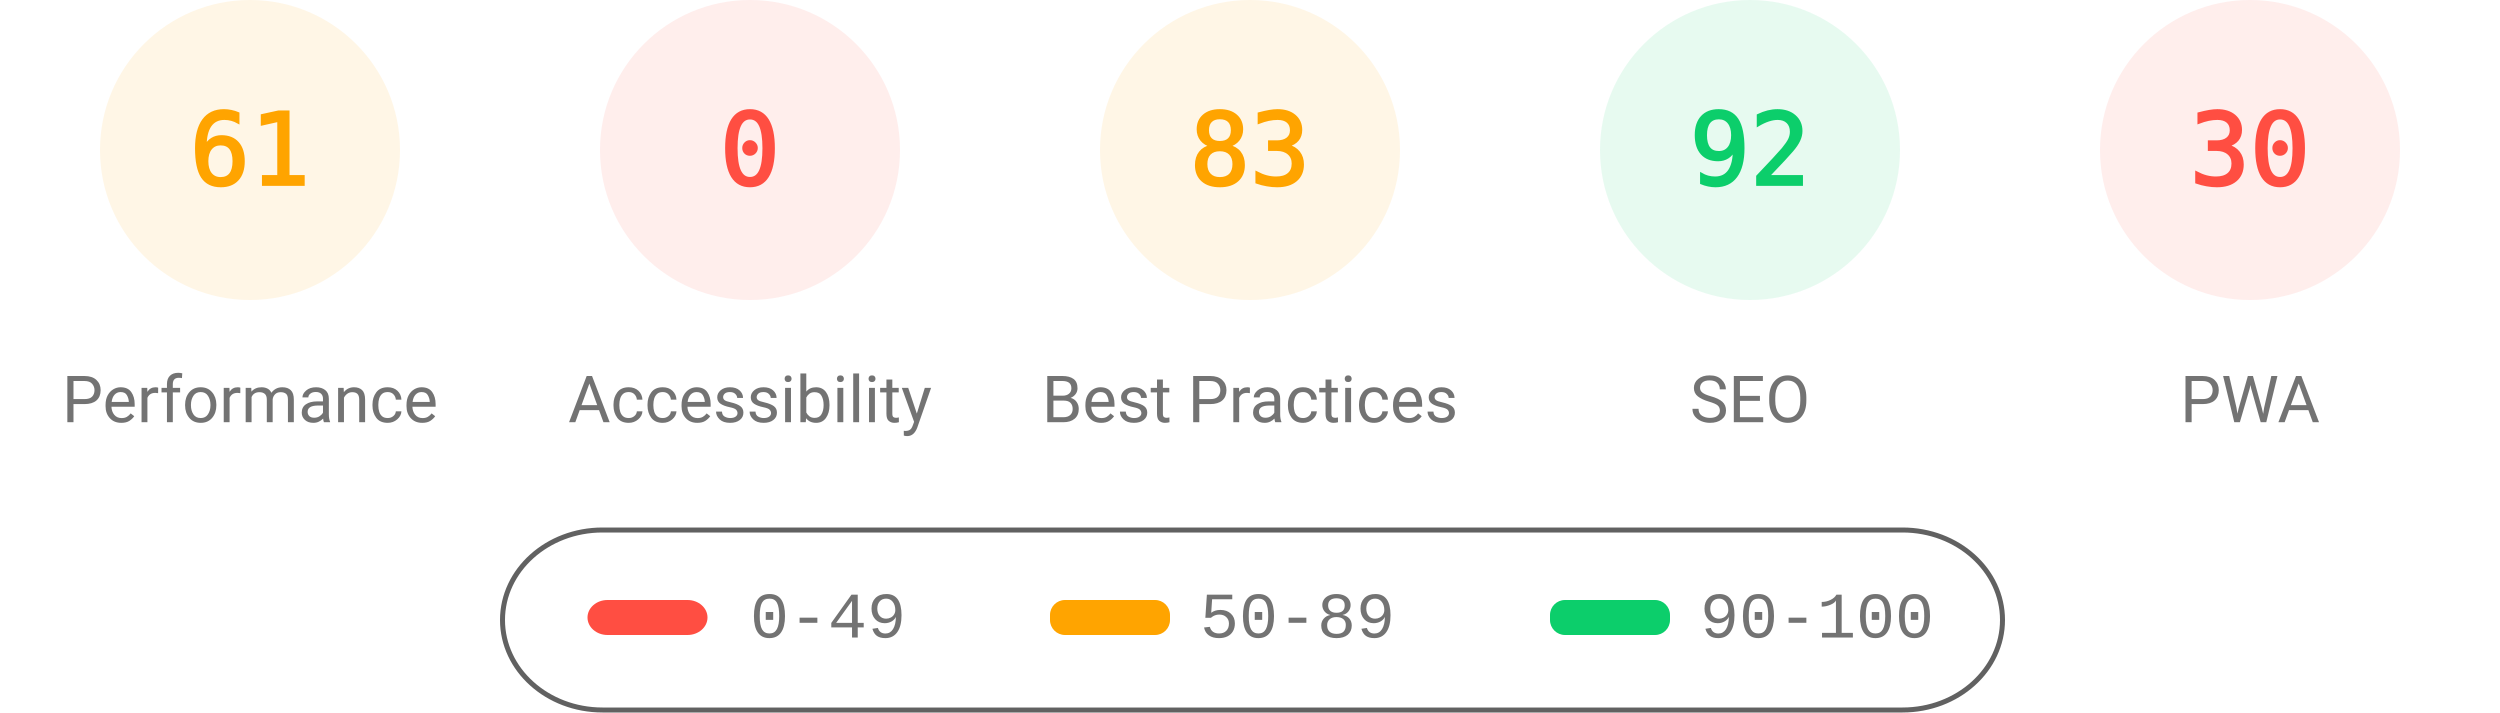
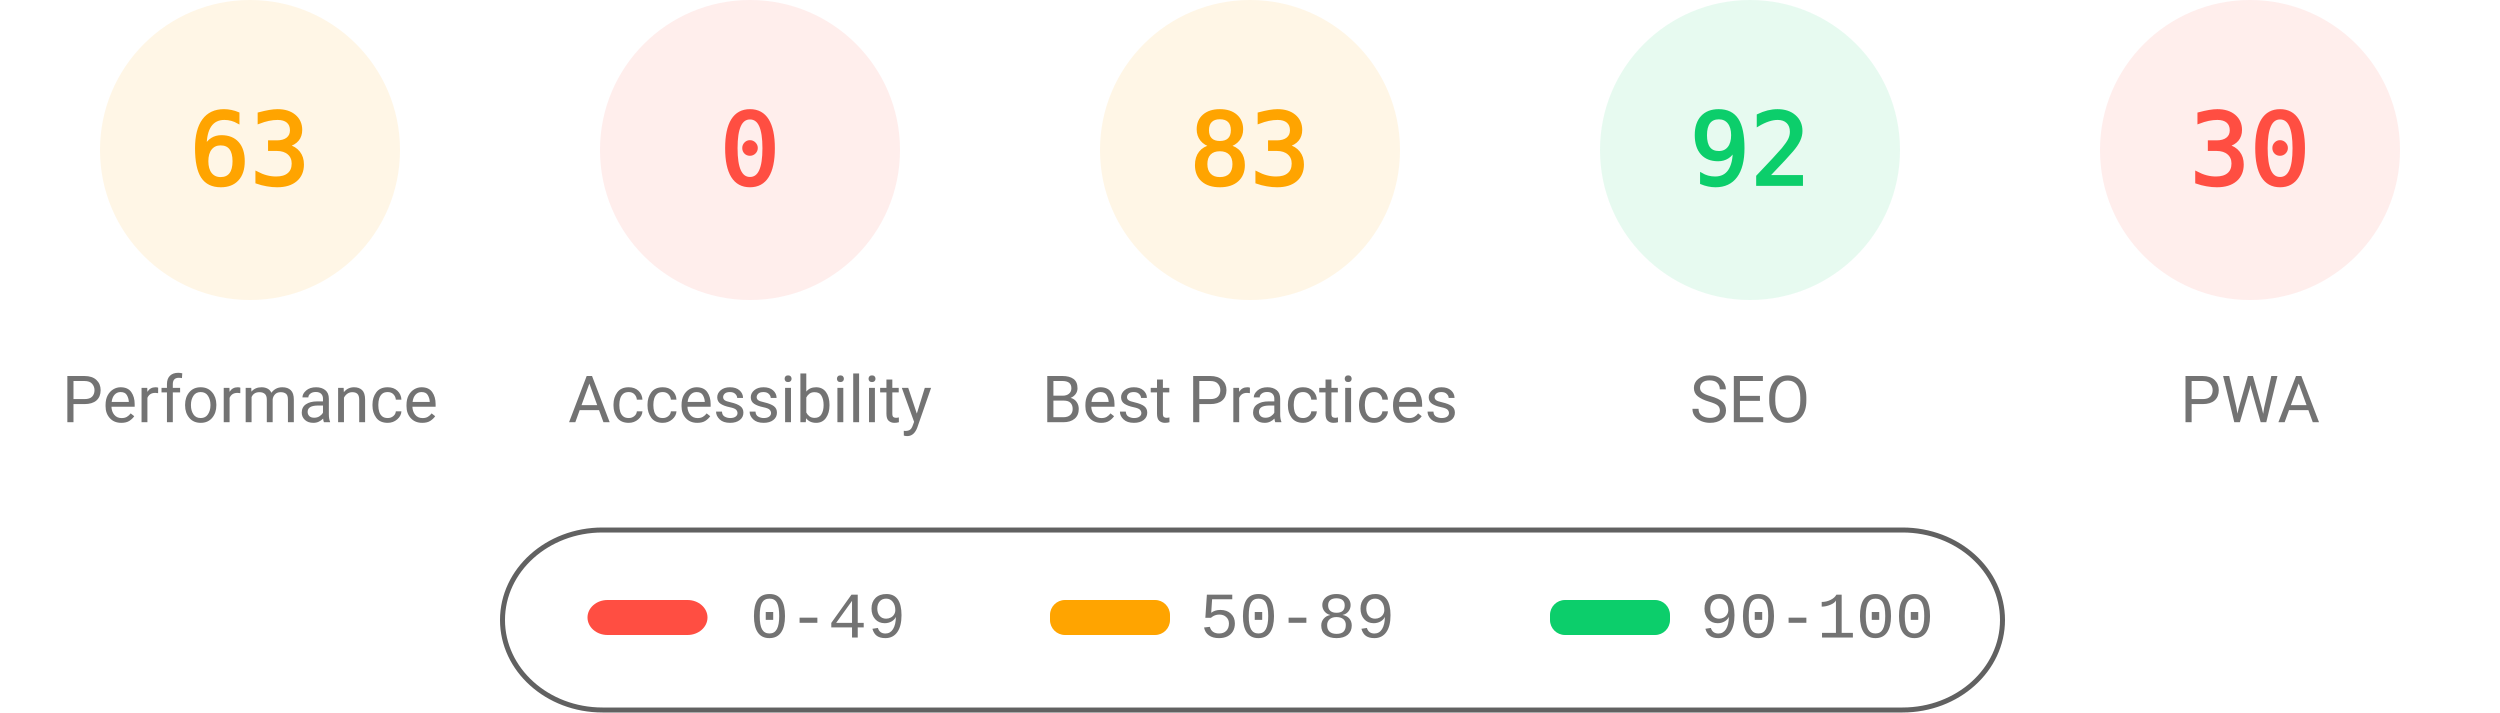
<svg xmlns="http://www.w3.org/2000/svg" fill="none" width="1000" height="285">
  <style>.gauge-base{opacity:.1}.gauge-arc{fill:none;animation-delay:250ms;stroke-linecap:round;transform:rotate(-90deg);transform-origin:100px 60px;animation:load-gauge 1s ease forwards}.guage-text{font-size:40px;font-family:monospace;text-align:center}.guage-red{color:#ff4e42;fill:#ff4e42;stroke:#ff4e42}.guage-orange{color:#ffa400;fill:#ffa400;stroke:#ffa400}.guage-green{color:#0cce6b;fill:#0cce6b;stroke:#0cce6b}.guage-undefined{color:#5c5c5c;fill:#5c5c5c;stroke:#5c5c5c}.guage-title{color:#737373;fill:#737373;stroke:none;font-size:26px;line-height:26px;font-family:Roboto,Halvetica,Arial,sans-serif}@keyframes load-gauge{from{stroke-dasharray:0 352.858}}</style>
  <svg class="guage-div guage-perf guage-orange" viewBox="0 0 200 200" width="200" height="200">
    <circle class="gauge-base" r="56" cx="100" cy="60" stroke-width="8" />
-     <circle class="gauge-arc guage-arc-1" r="56" cx="100" cy="60" stroke-width="8" style="stroke-dasharray:214.633,351.858" />
-     <text class="guage-text" x="100" y="60" alignment-baseline="central" dominant-baseline="central" text-anchor="middle">61</text>
+     <circle class="gauge-arc guage-arc-1" r="56" cx="100" cy="60" stroke-width="8" style="stroke-dasharray:221.671,351.858" />
+     <text class="guage-text" x="100" y="60" alignment-baseline="central" dominant-baseline="central" text-anchor="middle">63</text>
    <text class="guage-title" x="100" y="160" alignment-baseline="central" dominant-baseline="central" text-anchor="middle">Performance</text>
  </svg>
  <svg class="guage-div guage-acc guage-red" viewBox="0 0 200 200" width="200" height="200" x="200">
    <circle class="gauge-base" r="56" cx="100" cy="60" stroke-width="8" />
    <circle class="gauge-arc guage-arc-2" r="56" cx="100" cy="60" stroke-width="8" style="stroke-dasharray:0,351.858" />
    <text class="guage-text" x="100" y="60" alignment-baseline="central" dominant-baseline="central" text-anchor="middle">0</text>
    <text class="guage-title" x="100" y="160" alignment-baseline="central" dominant-baseline="central" text-anchor="middle">Accessibility</text>
  </svg>
  <svg class="guage-div guage-best guage-orange" viewBox="0 0 200 200" width="200" height="200" x="400">
    <circle class="gauge-base" r="56" cx="100" cy="60" stroke-width="8" />
    <circle class="gauge-arc guage-arc-3" r="56" cx="100" cy="60" stroke-width="8" style="stroke-dasharray:292.042,351.858" />
    <text class="guage-text" x="100" y="60" alignment-baseline="central" dominant-baseline="central" text-anchor="middle">83</text>
    <text class="guage-title" x="100" y="160" alignment-baseline="central" dominant-baseline="central" text-anchor="middle">Best Practices</text>
  </svg>
  <svg class="guage-div guage-seo guage-green" viewBox="0 0 200 200" width="200" height="200" x="600">
    <circle class="gauge-base" r="56" cx="100" cy="60" stroke-width="8" />
    <circle class="gauge-arc guage-arc-4" r="56" cx="100" cy="60" stroke-width="8" style="stroke-dasharray:323.709,351.858" />
    <text class="guage-text" x="100" y="60" alignment-baseline="central" dominant-baseline="central" text-anchor="middle">92</text>
    <text class="guage-title" x="100" y="160" alignment-baseline="central" dominant-baseline="central" text-anchor="middle">SEO</text>
  </svg>
  <svg class="guage-div guage-pwa guage-red" viewBox="0 0 200 200" width="200" height="200" x="800">
    <circle class="gauge-base" r="56" cx="100" cy="60" stroke-width="8" />
    <circle class="gauge-arc guage-arc-4" r="56" cx="100" cy="60" stroke-width="8" style="stroke-dasharray:105.557,351.858" />
    <text class="guage-text" x="100" y="60" alignment-baseline="central" dominant-baseline="central" text-anchor="middle">30</text>
    <text class="guage-title" x="100" y="160" alignment-baseline="central" dominant-baseline="central" text-anchor="middle">PWA</text>
  </svg>
  <svg width="604" height="76" x="200" y="210">
    <path fill="none" id="canvas_background" d="M-1-1h604v80H-1z" />
    <rect fill-opacity="0" stroke="#616161" stroke-width="2" rx="40" id="svg_2" height="72" width="600" y="2" x="1" fill="#000" />
    <rect stroke="#000" rx="8" id="svg_3" height="14" width="48" y="30" x="35" stroke-opacity="null" stroke-width="0" fill="#ff4e42" />
    <rect stroke="#000" rx="6" id="svg_4" height="14" width="48" y="30" x="220" stroke-opacity="null" stroke-width="0" fill="#ffa400" />
    <rect stroke="#000" rx="6" id="svg_5" height="14" width="48" y="30" x="420" stroke-opacity="null" stroke-width="0" fill="#0cce6b" />
    <text xml:space="preserve" text-anchor="start" font-family="'Courier New', Courier, monospace" font-size="26" id="svg_6" y="45" x="100" stroke-opacity="null" stroke-width="0" stroke="#000" fill="#737373">0-49</text>
    <text xml:space="preserve" text-anchor="start" font-family="'Courier New', Courier, monospace" font-size="26" id="svg_7" y="45" x="280" stroke-opacity="null" stroke-width="0" stroke="#000" fill="#737373">50-89</text>
    <text xml:space="preserve" text-anchor="start" font-family="'Courier New', Courier, monospace" font-size="26" id="svg_8" y="45" x="480" stroke-opacity="null" stroke-width="0" stroke="#000" fill="#737373">90-100</text>
  </svg>
</svg>
